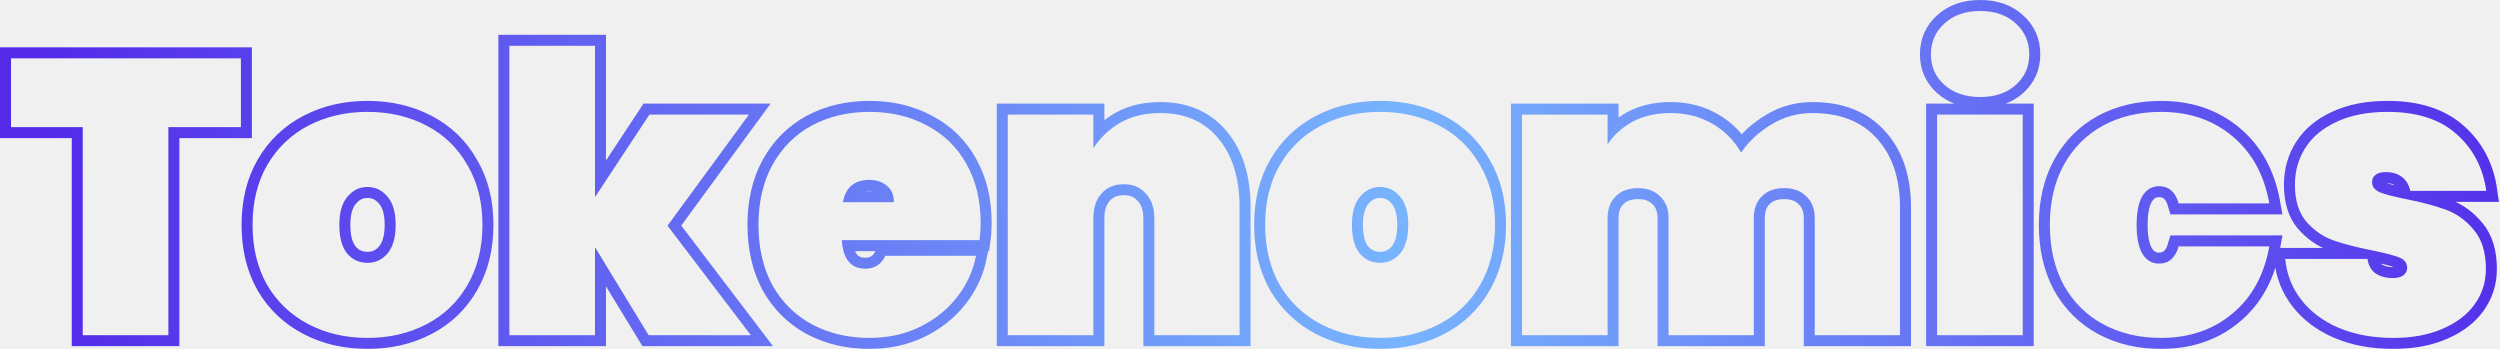
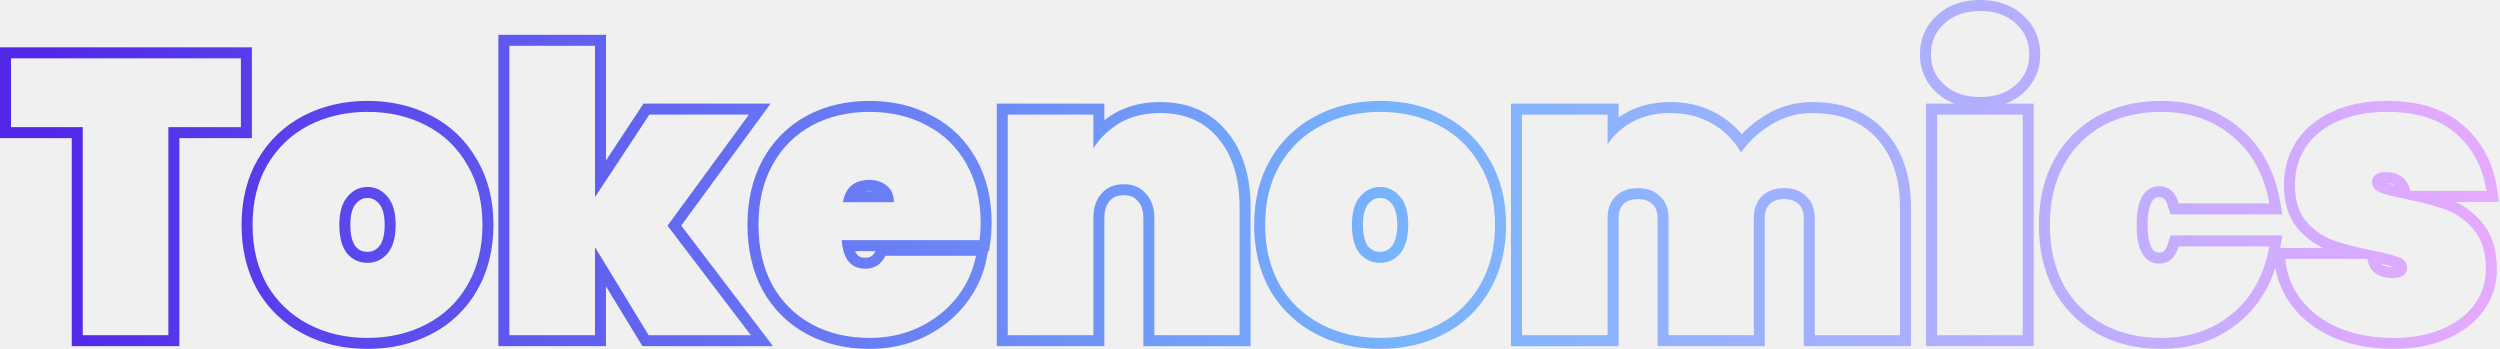
<svg xmlns="http://www.w3.org/2000/svg" width="910" height="127" viewBox="0 0 910 127" fill="none">
  <mask id="path-1-outside-1" maskUnits="userSpaceOnUse" x="0" y="0" width="910" height="127" fill="black">
    <rect fill="white" width="910" height="127" />
    <path d="M87.686 21.224V46.276H61.289V122.004H30.117V46.276H4V21.224H87.686ZM133.772 123C125.815 123 118.654 121.339 112.288 118.018C105.923 114.697 100.915 109.952 97.264 103.783C93.707 97.52 91.928 90.213 91.928 81.862C91.928 73.512 93.707 66.252 97.264 60.084C100.915 53.821 105.923 49.028 112.288 45.707C118.654 42.386 125.815 40.725 133.772 40.725C141.728 40.725 148.889 42.386 155.255 45.707C161.62 49.028 166.582 53.821 170.139 60.084C173.789 66.252 175.615 73.512 175.615 81.862C175.615 90.213 173.789 97.52 170.139 103.783C166.582 109.952 161.62 114.697 155.255 118.018C148.889 121.339 141.728 123 133.772 123ZM133.772 95.67C136.673 95.67 139.107 94.531 141.073 92.254C143.039 89.881 144.022 86.418 144.022 81.862C144.022 77.307 143.039 73.891 141.073 71.614C139.107 69.241 136.673 68.055 133.772 68.055C130.87 68.055 128.436 69.241 126.47 71.614C124.504 73.891 123.521 77.307 123.521 81.862C123.521 86.418 124.458 89.881 126.33 92.254C128.295 94.531 130.776 95.67 133.772 95.67ZM236.097 122.004L216.579 89.976V122.004H185.408V16.669H216.579V71.756L236.378 41.721H272.604L242.977 82.147L273.306 122.004H236.097ZM356.962 81.151C356.962 83.333 356.822 85.421 356.541 87.414H306.413C306.881 94.341 309.736 97.805 314.978 97.805C318.348 97.805 320.782 96.239 322.28 93.108H355.277C354.154 98.801 351.767 103.926 348.116 108.481C344.559 112.941 340.019 116.5 334.496 119.157C329.067 121.719 323.076 123 316.523 123C308.66 123 301.639 121.339 295.461 118.018C289.376 114.697 284.602 109.952 281.139 103.783C277.769 97.52 276.084 90.213 276.084 81.862C276.084 73.512 277.769 66.252 281.139 60.084C284.602 53.821 289.376 49.028 295.461 45.707C301.639 42.386 308.66 40.725 316.523 40.725C324.386 40.725 331.36 42.386 337.445 45.707C343.623 48.933 348.397 53.583 351.767 59.657C355.23 65.73 356.962 72.895 356.962 81.151ZM325.369 73.606C325.369 70.949 324.527 68.957 322.842 67.628C321.157 66.204 319.05 65.493 316.523 65.493C311 65.493 307.771 68.197 306.834 73.606H325.369ZM422.284 41.152C431.364 41.152 438.431 44.236 443.486 50.404C448.635 56.573 451.209 64.923 451.209 75.457V122.004H420.178V79.443C420.178 75.647 419.148 72.657 417.089 70.475C415.123 68.197 412.455 67.059 409.085 67.059C405.621 67.059 402.907 68.197 400.941 70.475C398.975 72.657 397.992 75.647 397.992 79.443V122.004H366.821V41.721H397.992V53.963C400.426 50.167 403.656 47.083 407.681 44.711C411.8 42.338 416.667 41.152 422.284 41.152ZM502.357 123C494.4 123 487.239 121.339 480.874 118.018C474.508 114.697 469.5 109.952 465.849 103.783C462.292 97.52 460.514 90.213 460.514 81.862C460.514 73.512 462.292 66.252 465.849 60.084C469.5 53.821 474.508 49.028 480.874 45.707C487.239 42.386 494.4 40.725 502.357 40.725C510.314 40.725 517.475 42.386 523.84 45.707C530.206 49.028 535.167 53.821 538.724 60.084C542.375 66.252 544.2 73.512 544.2 81.862C544.2 90.213 542.375 97.52 538.724 103.783C535.167 109.952 530.206 114.697 523.84 118.018C517.475 121.339 510.314 123 502.357 123ZM502.357 95.67C505.259 95.67 507.693 94.531 509.658 92.254C511.624 89.881 512.607 86.418 512.607 81.862C512.607 77.307 511.624 73.891 509.658 71.614C507.693 69.241 505.259 68.055 502.357 68.055C499.455 68.055 497.021 69.241 495.055 71.614C493.09 73.891 492.107 77.307 492.107 81.862C492.107 86.418 493.043 89.881 494.915 92.254C496.881 94.531 499.361 95.67 502.357 95.67ZM659.724 41.152C669.834 41.152 677.65 44.236 683.173 50.404C688.79 56.573 691.598 64.923 691.598 75.457V122.004H660.567V79.443C660.567 76.026 659.537 73.369 657.477 71.471C655.512 69.478 652.844 68.482 649.474 68.482C646.01 68.482 643.296 69.478 641.33 71.471C639.364 73.369 638.381 76.026 638.381 79.443V122.004H607.35V79.443C607.35 76.026 606.32 73.369 604.261 71.471C602.295 69.478 599.627 68.482 596.257 68.482C592.794 68.482 590.079 69.478 588.113 71.471C586.147 73.369 585.165 76.026 585.165 79.443V122.004H553.993V41.721H585.165V52.539C587.411 49.123 590.453 46.371 594.291 44.283C598.223 42.196 602.81 41.152 608.052 41.152C613.762 41.152 618.817 42.433 623.217 44.995C627.616 47.462 631.127 50.974 633.748 55.529C636.649 51.353 640.347 47.937 644.84 45.28C649.333 42.528 654.295 41.152 659.724 41.152ZM720.828 35.316C715.399 35.316 711.046 33.845 707.77 30.903C704.493 27.961 702.855 24.26 702.855 19.8C702.855 15.245 704.493 11.497 707.77 8.555C711.046 5.518 715.399 4 720.828 4C726.164 4 730.47 5.518 733.746 8.555C737.022 11.497 738.661 15.245 738.661 19.8C738.661 24.26 737.022 27.961 733.746 30.903C730.47 33.845 726.164 35.316 720.828 35.316ZM736.273 41.721V122.004H705.102V41.721H736.273ZM746.14 81.862C746.14 73.512 747.825 66.252 751.195 60.084C754.658 53.821 759.432 49.028 765.517 45.707C771.695 42.386 778.716 40.725 786.579 40.725C796.876 40.725 805.535 43.667 812.555 49.55C819.669 55.434 824.163 63.595 826.035 74.034H793.038C791.821 69.858 789.434 67.77 785.877 67.77C783.349 67.77 781.337 68.957 779.839 71.329C778.435 73.701 777.733 77.213 777.733 81.862C777.733 86.512 778.435 90.023 779.839 92.396C781.337 94.768 783.349 95.954 785.877 95.954C789.434 95.954 791.821 93.867 793.038 89.691H826.035C824.163 100.13 819.669 108.291 812.555 114.175C805.535 120.058 796.876 123 786.579 123C778.716 123 771.695 121.339 765.517 118.018C759.432 114.697 754.658 109.952 751.195 103.783C747.825 97.52 746.14 90.213 746.14 81.862ZM871.16 123C863.672 123 857.025 121.766 851.222 119.299C845.511 116.832 840.971 113.415 837.602 109.05C834.232 104.685 832.313 99.75 831.845 94.246H861.753C862.127 96.619 863.11 98.374 864.701 99.513C866.386 100.652 868.492 101.221 871.02 101.221C872.611 101.221 873.875 100.889 874.811 100.225C875.747 99.466 876.215 98.564 876.215 97.52C876.215 95.717 875.232 94.436 873.266 93.677C871.301 92.918 867.978 92.064 863.297 91.115C857.587 89.976 852.86 88.742 849.115 87.414C845.465 86.085 842.235 83.808 839.427 80.581C836.712 77.355 835.355 72.895 835.355 67.201C835.355 62.266 836.619 57.806 839.146 53.821C841.767 49.74 845.605 46.561 850.66 44.283C855.715 41.911 861.846 40.725 869.054 40.725C879.725 40.725 888.057 43.382 894.048 48.696C900.132 54.01 903.783 60.938 905 69.478H877.338C876.87 67.296 875.888 65.635 874.39 64.496C872.892 63.263 870.879 62.646 868.352 62.646C866.761 62.646 865.544 62.978 864.701 63.642C863.859 64.212 863.438 65.113 863.438 66.347C863.438 67.96 864.42 69.194 866.386 70.048C868.352 70.807 871.488 71.614 875.794 72.468C881.504 73.606 886.325 74.888 890.257 76.311C894.188 77.734 897.605 80.202 900.507 83.713C903.409 87.129 904.86 91.874 904.86 97.947C904.86 102.692 903.502 106.963 900.788 110.758C898.073 114.554 894.141 117.543 888.993 119.726C883.938 121.909 877.994 123 871.16 123Z" />
  </mask>
  <path d="M87.686 21.224V46.276H61.289V122.004H30.117V46.276H4V21.224H87.686ZM133.772 123C125.815 123 118.654 121.339 112.288 118.018C105.923 114.697 100.915 109.952 97.264 103.783C93.707 97.52 91.928 90.213 91.928 81.862C91.928 73.512 93.707 66.252 97.264 60.084C100.915 53.821 105.923 49.028 112.288 45.707C118.654 42.386 125.815 40.725 133.772 40.725C141.728 40.725 148.889 42.386 155.255 45.707C161.62 49.028 166.582 53.821 170.139 60.084C173.789 66.252 175.615 73.512 175.615 81.862C175.615 90.213 173.789 97.52 170.139 103.783C166.582 109.952 161.62 114.697 155.255 118.018C148.889 121.339 141.728 123 133.772 123ZM133.772 95.67C136.673 95.67 139.107 94.531 141.073 92.254C143.039 89.881 144.022 86.418 144.022 81.862C144.022 77.307 143.039 73.891 141.073 71.614C139.107 69.241 136.673 68.055 133.772 68.055C130.87 68.055 128.436 69.241 126.47 71.614C124.504 73.891 123.521 77.307 123.521 81.862C123.521 86.418 124.458 89.881 126.33 92.254C128.295 94.531 130.776 95.67 133.772 95.67ZM236.097 122.004L216.579 89.976V122.004H185.408V16.669H216.579V71.756L236.378 41.721H272.604L242.977 82.147L273.306 122.004H236.097ZM356.962 81.151C356.962 83.333 356.822 85.421 356.541 87.414H306.413C306.881 94.341 309.736 97.805 314.978 97.805C318.348 97.805 320.782 96.239 322.28 93.108H355.277C354.154 98.801 351.767 103.926 348.116 108.481C344.559 112.941 340.019 116.5 334.496 119.157C329.067 121.719 323.076 123 316.523 123C308.66 123 301.639 121.339 295.461 118.018C289.376 114.697 284.602 109.952 281.139 103.783C277.769 97.52 276.084 90.213 276.084 81.862C276.084 73.512 277.769 66.252 281.139 60.084C284.602 53.821 289.376 49.028 295.461 45.707C301.639 42.386 308.66 40.725 316.523 40.725C324.386 40.725 331.36 42.386 337.445 45.707C343.623 48.933 348.397 53.583 351.767 59.657C355.23 65.73 356.962 72.895 356.962 81.151ZM325.369 73.606C325.369 70.949 324.527 68.957 322.842 67.628C321.157 66.204 319.05 65.493 316.523 65.493C311 65.493 307.771 68.197 306.834 73.606H325.369ZM422.284 41.152C431.364 41.152 438.431 44.236 443.486 50.404C448.635 56.573 451.209 64.923 451.209 75.457V122.004H420.178V79.443C420.178 75.647 419.148 72.657 417.089 70.475C415.123 68.197 412.455 67.059 409.085 67.059C405.621 67.059 402.907 68.197 400.941 70.475C398.975 72.657 397.992 75.647 397.992 79.443V122.004H366.821V41.721H397.992V53.963C400.426 50.167 403.656 47.083 407.681 44.711C411.8 42.338 416.667 41.152 422.284 41.152ZM502.357 123C494.4 123 487.239 121.339 480.874 118.018C474.508 114.697 469.5 109.952 465.849 103.783C462.292 97.52 460.514 90.213 460.514 81.862C460.514 73.512 462.292 66.252 465.849 60.084C469.5 53.821 474.508 49.028 480.874 45.707C487.239 42.386 494.4 40.725 502.357 40.725C510.314 40.725 517.475 42.386 523.84 45.707C530.206 49.028 535.167 53.821 538.724 60.084C542.375 66.252 544.2 73.512 544.2 81.862C544.2 90.213 542.375 97.52 538.724 103.783C535.167 109.952 530.206 114.697 523.84 118.018C517.475 121.339 510.314 123 502.357 123ZM502.357 95.67C505.259 95.67 507.693 94.531 509.658 92.254C511.624 89.881 512.607 86.418 512.607 81.862C512.607 77.307 511.624 73.891 509.658 71.614C507.693 69.241 505.259 68.055 502.357 68.055C499.455 68.055 497.021 69.241 495.055 71.614C493.09 73.891 492.107 77.307 492.107 81.862C492.107 86.418 493.043 89.881 494.915 92.254C496.881 94.531 499.361 95.67 502.357 95.67ZM659.724 41.152C669.834 41.152 677.65 44.236 683.173 50.404C688.79 56.573 691.598 64.923 691.598 75.457V122.004H660.567V79.443C660.567 76.026 659.537 73.369 657.477 71.471C655.512 69.478 652.844 68.482 649.474 68.482C646.01 68.482 643.296 69.478 641.33 71.471C639.364 73.369 638.381 76.026 638.381 79.443V122.004H607.35V79.443C607.35 76.026 606.32 73.369 604.261 71.471C602.295 69.478 599.627 68.482 596.257 68.482C592.794 68.482 590.079 69.478 588.113 71.471C586.147 73.369 585.165 76.026 585.165 79.443V122.004H553.993V41.721H585.165V52.539C587.411 49.123 590.453 46.371 594.291 44.283C598.223 42.196 602.81 41.152 608.052 41.152C613.762 41.152 618.817 42.433 623.217 44.995C627.616 47.462 631.127 50.974 633.748 55.529C636.649 51.353 640.347 47.937 644.84 45.28C649.333 42.528 654.295 41.152 659.724 41.152ZM720.828 35.316C715.399 35.316 711.046 33.845 707.77 30.903C704.493 27.961 702.855 24.26 702.855 19.8C702.855 15.245 704.493 11.497 707.77 8.555C711.046 5.518 715.399 4 720.828 4C726.164 4 730.47 5.518 733.746 8.555C737.022 11.497 738.661 15.245 738.661 19.8C738.661 24.26 737.022 27.961 733.746 30.903C730.47 33.845 726.164 35.316 720.828 35.316ZM736.273 41.721V122.004H705.102V41.721H736.273ZM746.14 81.862C746.14 73.512 747.825 66.252 751.195 60.084C754.658 53.821 759.432 49.028 765.517 45.707C771.695 42.386 778.716 40.725 786.579 40.725C796.876 40.725 805.535 43.667 812.555 49.55C819.669 55.434 824.163 63.595 826.035 74.034H793.038C791.821 69.858 789.434 67.77 785.877 67.77C783.349 67.77 781.337 68.957 779.839 71.329C778.435 73.701 777.733 77.213 777.733 81.862C777.733 86.512 778.435 90.023 779.839 92.396C781.337 94.768 783.349 95.954 785.877 95.954C789.434 95.954 791.821 93.867 793.038 89.691H826.035C824.163 100.13 819.669 108.291 812.555 114.175C805.535 120.058 796.876 123 786.579 123C778.716 123 771.695 121.339 765.517 118.018C759.432 114.697 754.658 109.952 751.195 103.783C747.825 97.52 746.14 90.213 746.14 81.862ZM871.16 123C863.672 123 857.025 121.766 851.222 119.299C845.511 116.832 840.971 113.415 837.602 109.05C834.232 104.685 832.313 99.75 831.845 94.246H861.753C862.127 96.619 863.11 98.374 864.701 99.513C866.386 100.652 868.492 101.221 871.02 101.221C872.611 101.221 873.875 100.889 874.811 100.225C875.747 99.466 876.215 98.564 876.215 97.52C876.215 95.717 875.232 94.436 873.266 93.677C871.301 92.918 867.978 92.064 863.297 91.115C857.587 89.976 852.86 88.742 849.115 87.414C845.465 86.085 842.235 83.808 839.427 80.581C836.712 77.355 835.355 72.895 835.355 67.201C835.355 62.266 836.619 57.806 839.146 53.821C841.767 49.74 845.605 46.561 850.66 44.283C855.715 41.911 861.846 40.725 869.054 40.725C879.725 40.725 888.057 43.382 894.048 48.696C900.132 54.01 903.783 60.938 905 69.478H877.338C876.87 67.296 875.888 65.635 874.39 64.496C872.892 63.263 870.879 62.646 868.352 62.646C866.761 62.646 865.544 62.978 864.701 63.642C863.859 64.212 863.438 65.113 863.438 66.347C863.438 67.96 864.42 69.194 866.386 70.048C868.352 70.807 871.488 71.614 875.794 72.468C881.504 73.606 886.325 74.888 890.257 76.311C894.188 77.734 897.605 80.202 900.507 83.713C903.409 87.129 904.86 91.874 904.86 97.947C904.86 102.692 903.502 106.963 900.788 110.758C898.073 114.554 894.141 117.543 888.993 119.726C883.938 121.909 877.994 123 871.16 123Z" stroke="url(#paint0_linear)" stroke-width="8" mask="url(#path-1-outside-1)" />
  <defs>
    <linearGradient id="paint0_linear" x1="17.5" y1="80.5" x2="926.5" y2="77" gradientUnits="userSpaceOnUse">
-       <stop stop-color="#532BE9" />
+       <stop stop-color="#5228E8" />
      <stop offset="0.542" stop-color="#78B4FD" />
-       <stop offset="1" stop-color="#532BE9" />
+       <stop offset="1" stop-color="#EBA9FF" />
    </linearGradient>
  </defs>
</svg>
